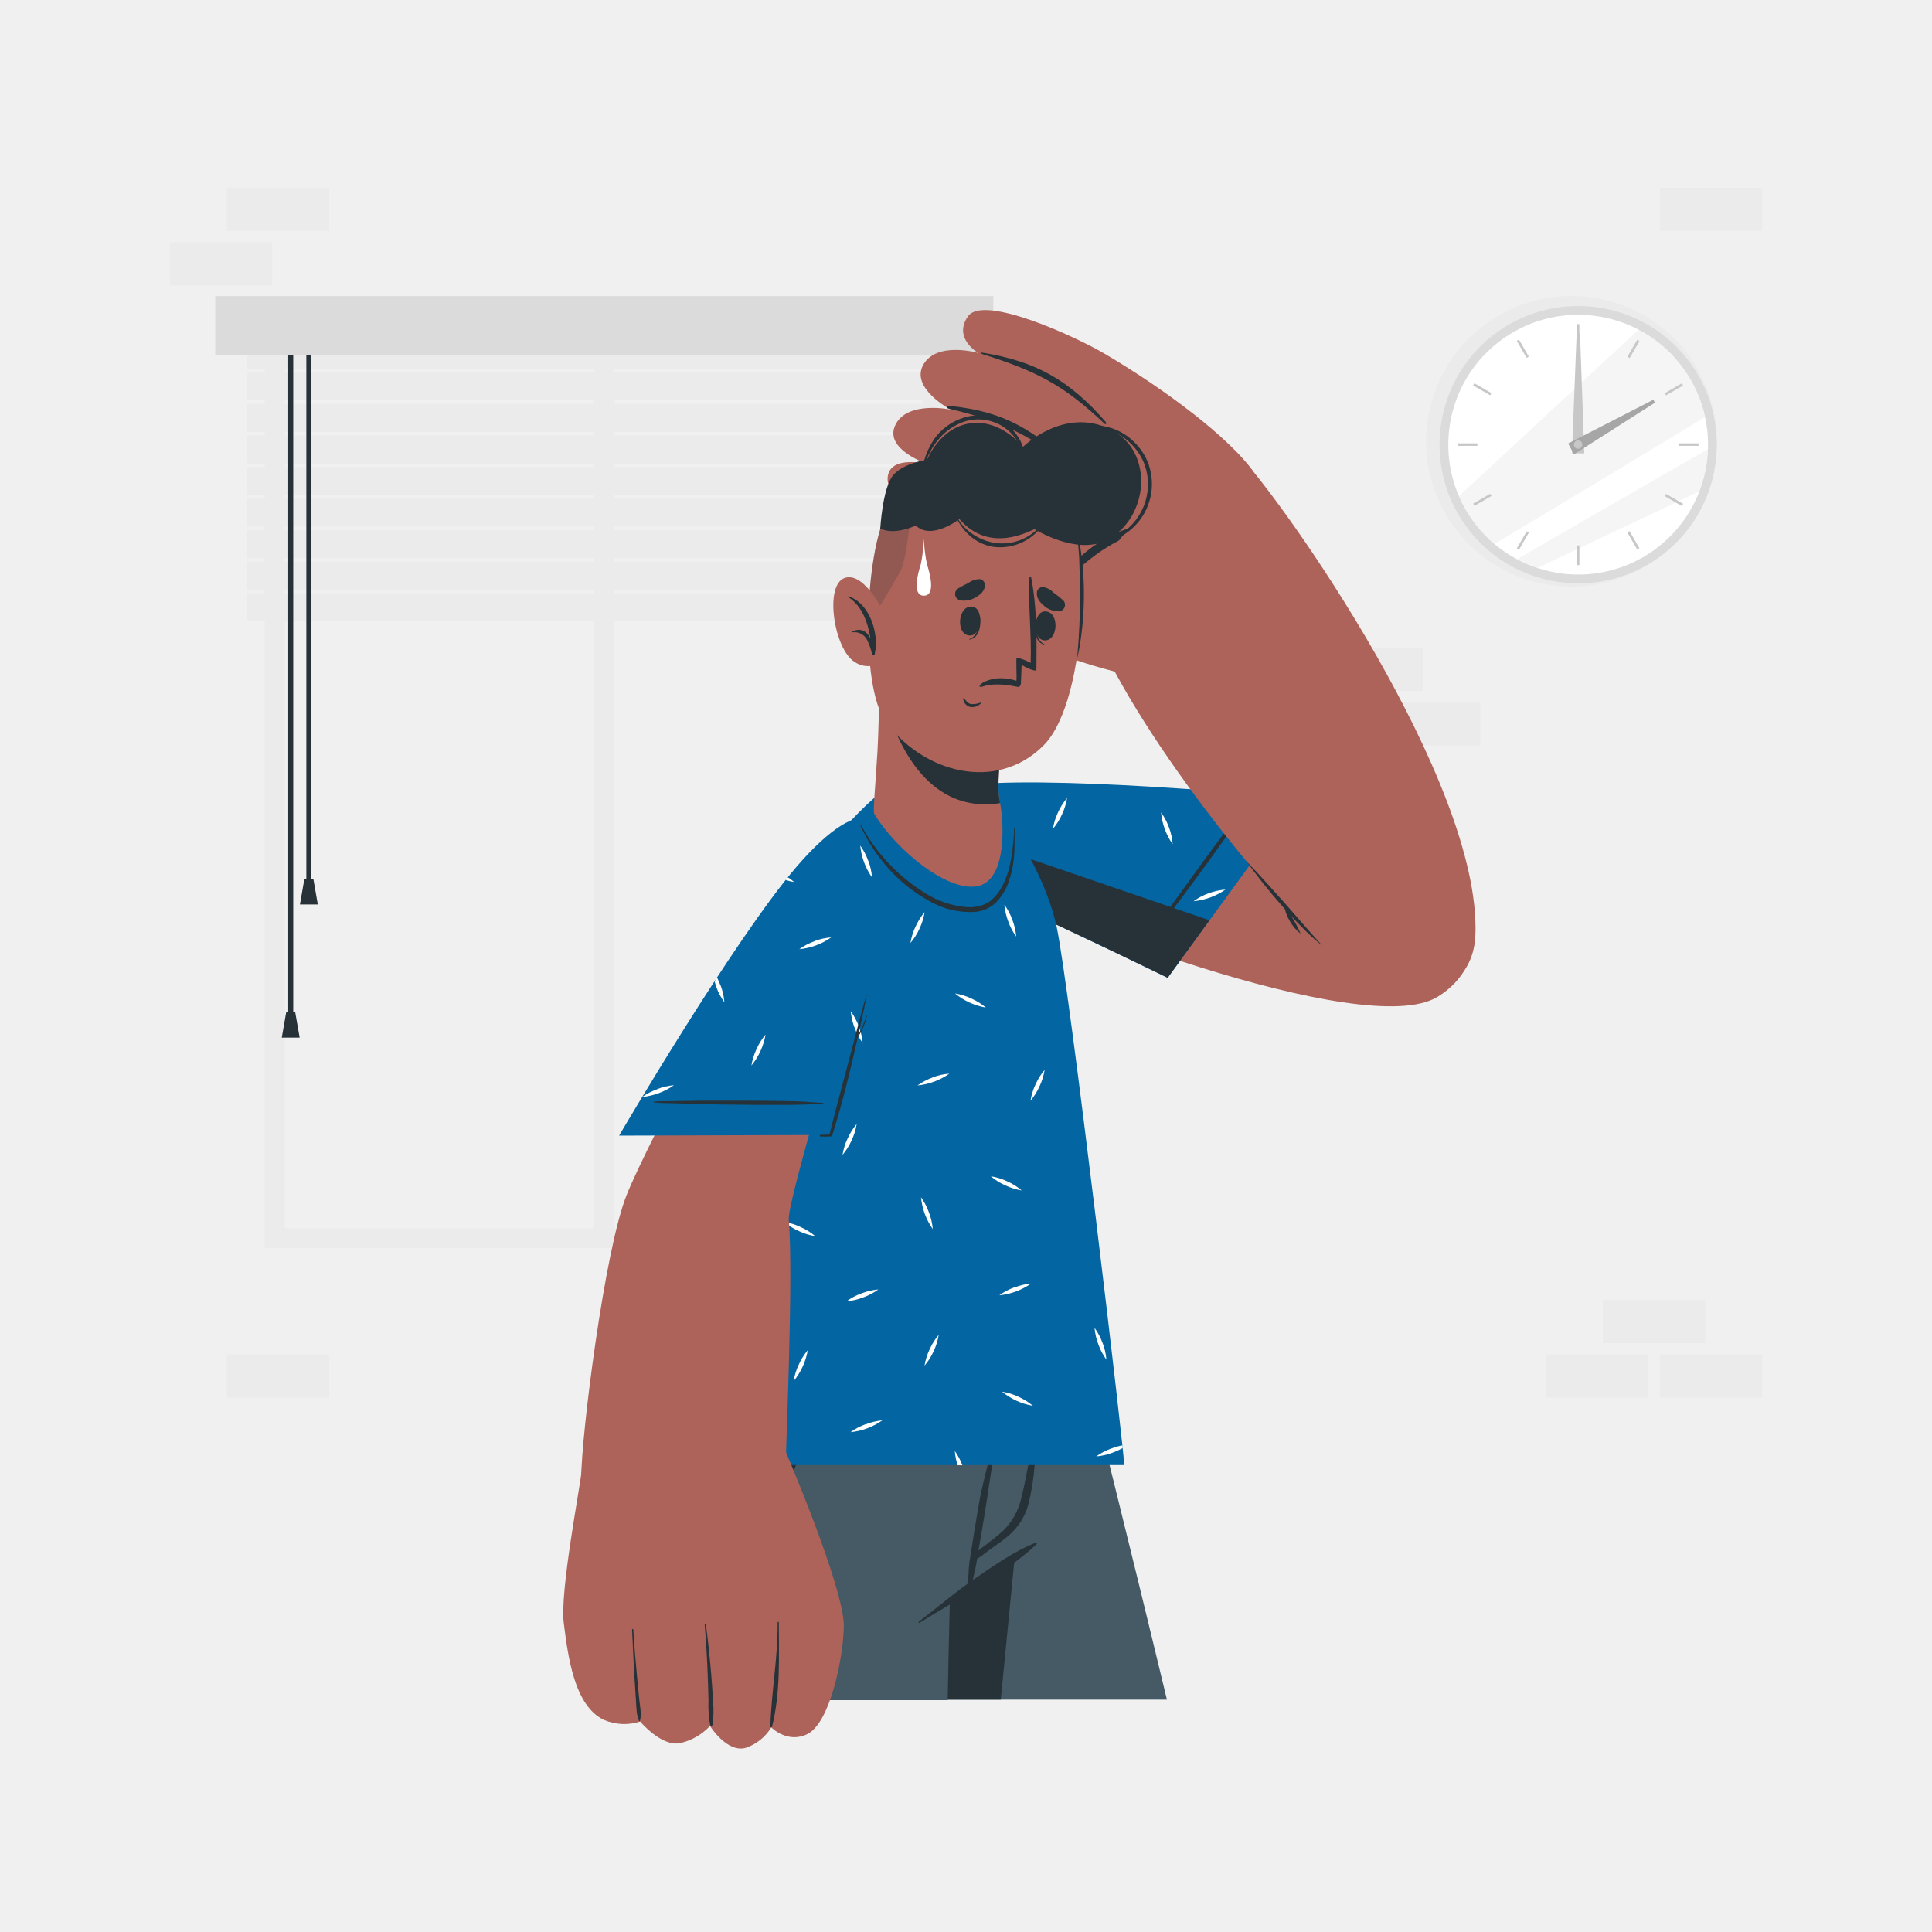
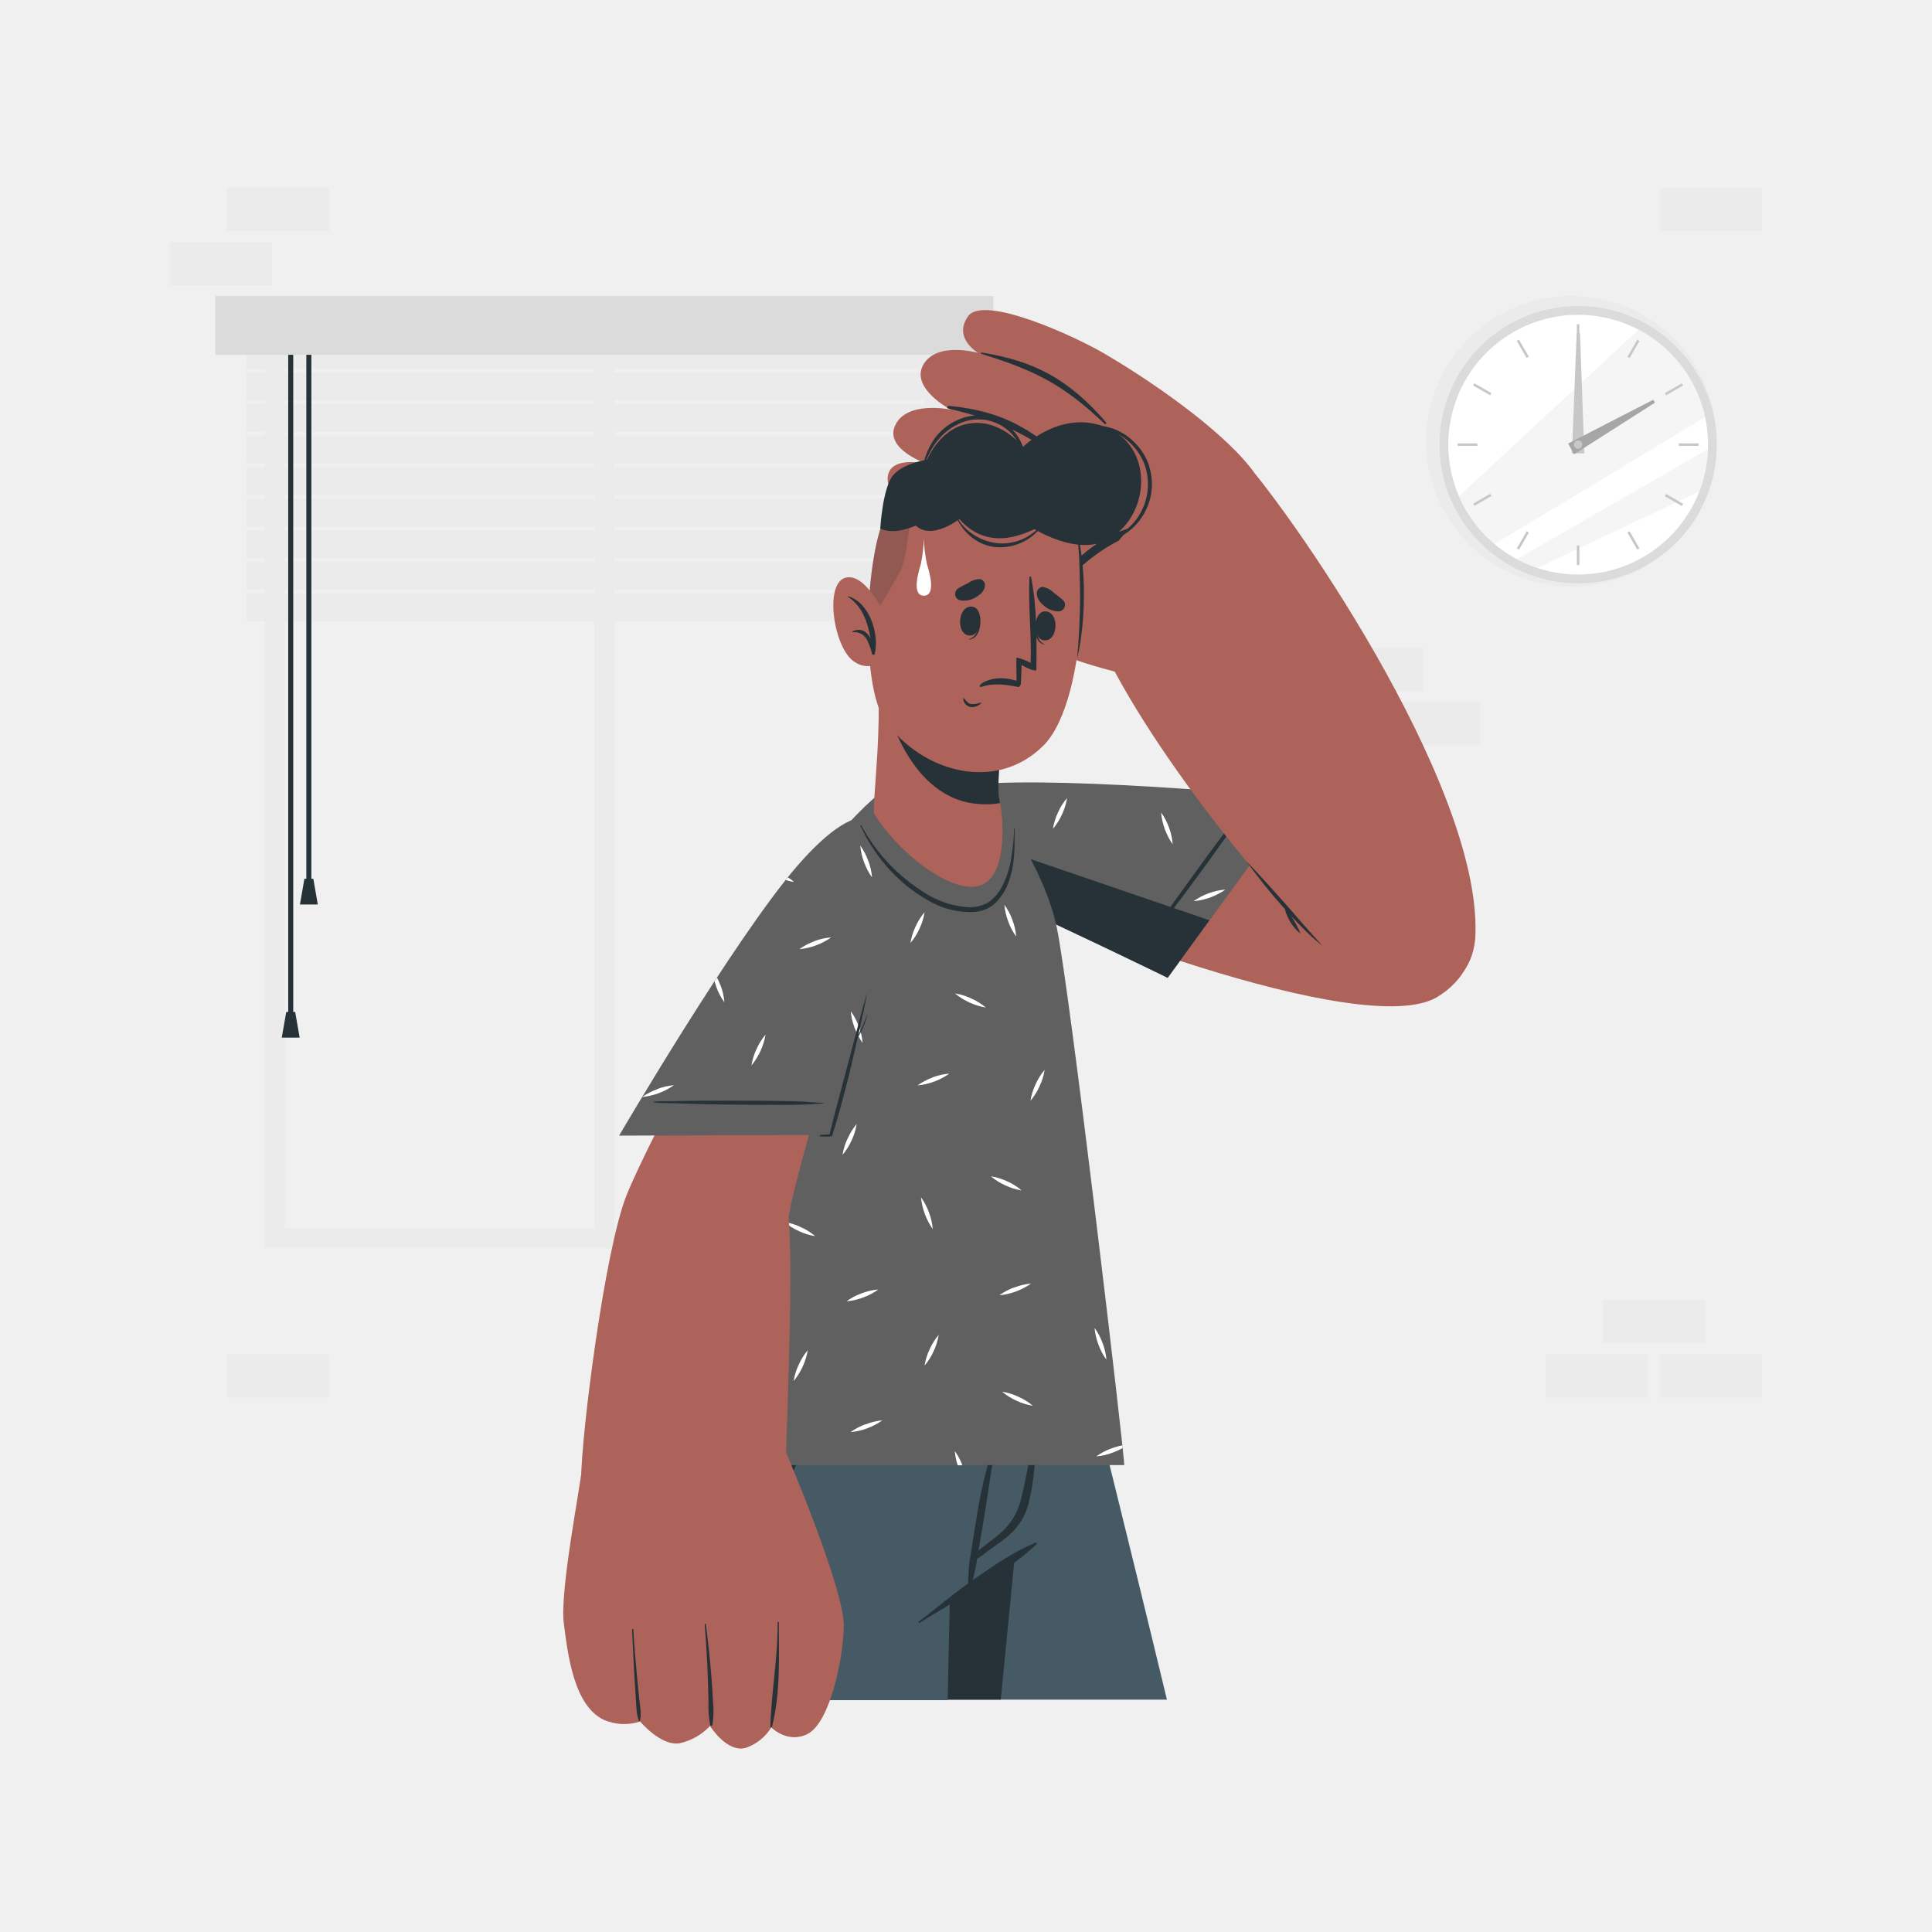
<svg xmlns="http://www.w3.org/2000/svg" viewBox="0 0 500 500">
-   <g id="freepik--background-complete--inject-65">
+   <g id="freepik--background-complete--inject-164">
    <rect x="414.79" y="336.42" width="26.48" height="11.19" transform="translate(856.07 684.03) rotate(180)" style="fill:#ebebeb" />
    <rect x="429.56" y="350.53" width="26.48" height="11.19" transform="translate(885.61 712.25) rotate(180)" style="fill:#ebebeb" />
    <rect x="400.02" y="350.53" width="26.48" height="11.19" transform="translate(826.52 712.25) rotate(180)" style="fill:#ebebeb" />
    <rect x="58.73" y="350.53" width="26.48" height="11.19" transform="translate(143.93 712.25) rotate(180)" style="fill:#ebebeb" />
    <rect x="58.73" y="48.58" width="26.48" height="11.19" transform="translate(143.93 108.34) rotate(180)" style="fill:#ebebeb" />
    <rect x="43.96" y="62.69" width="26.48" height="11.19" transform="translate(114.39 136.56) rotate(180)" style="fill:#ebebeb" />
    <rect x="429.56" y="48.59" width="26.48" height="11.19" transform="translate(885.61 108.36) rotate(180)" style="fill:#ebebeb" />
    <rect x="356.6" y="181.73" width="26.48" height="11.19" style="fill:#ebebeb" />
    <rect x="341.83" y="167.62" width="26.48" height="11.19" style="fill:#ebebeb" />
    <path d="M68.53,77.65H244.25v245.4H68.53ZM239,82.86H73.74v235H239Z" style="fill:#ebebeb" />
    <rect x="153.78" y="84.23" width="5.21" height="236.21" style="fill:#ebebeb" />
    <rect x="63.8" y="88.19" width="185.18" height="7.26" transform="translate(312.78 183.64) rotate(180)" style="fill:#ebebeb" />
    <rect x="63.8" y="96.36" width="185.18" height="7.26" transform="translate(312.78 199.98) rotate(180)" style="fill:#ebebeb" />
    <rect x="63.8" y="104.53" width="185.18" height="7.26" transform="translate(312.78 216.32) rotate(180)" style="fill:#ebebeb" />
    <rect x="63.8" y="112.7" width="185.18" height="7.26" transform="translate(312.78 232.65) rotate(180)" style="fill:#ebebeb" />
    <rect x="63.8" y="120.86" width="185.18" height="7.26" transform="translate(312.78 248.99) rotate(180)" style="fill:#ebebeb" />
    <rect x="63.8" y="129.03" width="185.18" height="7.26" transform="translate(312.78 265.33) rotate(180)" style="fill:#ebebeb" />
    <rect x="63.8" y="137.2" width="185.18" height="7.26" transform="translate(312.78 281.66) rotate(180)" style="fill:#ebebeb" />
    <rect x="63.8" y="145.37" width="185.18" height="7.26" transform="translate(312.78 298) rotate(180)" style="fill:#ebebeb" />
    <rect x="63.8" y="153.54" width="185.18" height="7.26" transform="translate(312.78 314.34) rotate(180)" style="fill:#ebebeb" />
    <rect x="79.28" y="86.72" width="1.3" height="141.29" style="fill:#263238" />
    <polygon points="77.62 234.08 82.25 234.08 81.09 227.43 78.78 227.43 77.62 234.08" style="fill:#263238" />
    <rect x="74.59" y="86.72" width="1.3" height="176.93" style="fill:#263238" />
    <polygon points="72.92 268.54 77.55 268.54 76.39 261.89 74.08 261.89 72.92 268.54" style="fill:#263238" />
    <rect x="55.71" y="76.63" width="201.37" height="15.19" transform="translate(312.78 168.45) rotate(180)" style="fill:#dbdbdb" />
    <circle cx="406.69" cy="114.23" r="37.6" transform="translate(-0.18 227.81) rotate(-31.29)" style="fill:#ebebeb" />
    <circle cx="408.42" cy="115.07" r="35.88" transform="translate(9.03 258.36) rotate(-35.47)" style="fill:#dbdbdb" />
    <circle cx="408.42" cy="115.07" r="33.61" transform="translate(9.08 258.5) rotate(-35.49)" style="fill:#fff" />
    <path d="M441.27,107.94c-15.31,9.27-40.46,24.48-54.52,32.82a33.67,33.67,0,0,1-9.19-12.35l46.5-43.1A33.69,33.69,0,0,1,441.27,107.94Z" style="fill:#ebebeb;opacity:0.5" />
    <path d="M442,116.24a33,33,0,0,1-2.22,10.92L397.86,147a32.71,32.71,0,0,1-5.29-2.28C405.23,137.4,428.37,124.08,442,116.24Z" style="fill:#ebebeb;opacity:0.5" />
    <rect x="408.09" y="83.9" width="0.65" height="5.09" style="fill:#c7c7c7" />
    <rect x="393.78" y="87.73" width="0.65" height="5.09" transform="translate(7.65 209.13) rotate(-30)" style="fill:#c7c7c7" />
    <rect x="383.3" y="98.21" width="0.65" height="5.09" transform="translate(104.54 382.6) rotate(-60)" style="fill:#c7c7c7" />
    <rect x="377.25" y="114.74" width="5.09" height="0.65" style="fill:#c7c7c7" />
    <rect x="381.08" y="129.06" width="5.09" height="0.65" transform="translate(-13.27 209.25) rotate(-30.02)" style="fill:#c7c7c7" />
    <rect x="391.56" y="139.53" width="5.09" height="0.65" transform="translate(76.04 411.36) rotate(-60.02)" style="fill:#c7c7c7" />
    <rect x="408.09" y="141.15" width="0.65" height="5.09" style="fill:#c7c7c7" />
    <rect x="422.4" y="137.31" width="0.65" height="5.09" transform="translate(-13.3 230.09) rotate(-30)" style="fill:#c7c7c7" />
    <rect x="432.88" y="126.83" width="0.65" height="5.09" transform="translate(104.52 439.82) rotate(-59.99)" style="fill:#c7c7c7" />
    <rect x="434.49" y="114.74" width="5.09" height="0.65" style="fill:#c7c7c7" />
    <rect x="430.66" y="100.43" width="5.09" height="0.65" transform="translate(7.71 230.26) rotate(-30.02)" style="fill:#c7c7c7" />
    <rect x="420.18" y="89.95" width="5.09" height="0.65" transform="translate(133.36 411.4) rotate(-60.03)" style="fill:#c7c7c7" />
    <polygon points="408.9 86.2 410.01 117.34 406.82 117.3 408.04 86.19 408.9 86.2" style="fill:#c7c7c7" />
    <polygon points="428.3 104.21 407.35 117.58 405.83 114.78 427.88 103.45 428.3 104.21" style="fill:#a6a6a6" />
    <path d="M409.5,115.07a1.09,1.09,0,1,1-1.08-1.09A1.08,1.08,0,0,1,409.5,115.07Z" style="fill:#c7c7c7" />
  </g>
-   <g id="freepik--Character--inject-65">
+   <g id="freepik--Character--inject-164">
    <path d="M201.15,360l0,.14s0,.06,0,.1,0,.16.05.27l0,.18a3.08,3.08,0,0,1,.07.39c0,.09,0,.18.05.28s.07.42.12.66.15.81.23,1.29l.45,2.44c.05.26.1.54.15.83s.14.78.22,1.19.16.92.25,1.41a0,0,0,0,1,0,0c.06.34.13.69.19,1.05.19,1.07.39,2.21.62,3.43a.29.29,0,0,1,0,.09c.24,1.36.5,2.82.78,4.35.07.4.15.8.23,1.2s.16.84.23,1.26c0,0,0,0,0,0,0,.26.09.53.15.8v0q.57,3.19,1.23,6.76c.15.8.29,1.61.44,2.43.29,1.6.59,3.24.9,4.93.08.39.15.78.21,1.18q.67,3.67,1.39,7.64c.06.27.1.54.15.81.23,1.24.46,2.49.68,3.77a1.59,1.59,0,0,1,.06.3l.33,1.82q.66,3.66,1.36,7.49c.12.63.24,1.27.35,1.92.23,1.29.47,2.59.71,3.9.3,1.63.6,3.27.9,4.94s.6,3.34.91,5c.16.85.31,1.7.47,2.55.18,1,.37,2,.55,3.07H302c-10.66-44.29-19.65-80-19.65-80Z" style="fill:#455a64" />
    <path d="M214.21,370q6.49,35,13.12,70h1.2c-4.59-23.39-9.32-46.74-14-70.1C214.46,369.68,214.18,369.77,214.21,370Z" style="fill:#37474f" />
    <path d="M201.16,360s0,.05,0,.14,0,.06,0,.1,0,.16.05.27l0,.18a3.08,3.08,0,0,1,.07.39c0,.09,0,.18.05.28s.08.42.12.66.15.81.23,1.29c.14.71.28,1.52.45,2.44.05.26.1.54.15.83s.14.78.22,1.19.16.92.25,1.41a0,0,0,0,1,0,0c.06.34.13.69.19,1.05.2,1.07.4,2.21.62,3.43a.29.29,0,0,1,0,.09c.25,1.36.51,2.8.79,4.33.08.4.15.81.22,1.22s.16.84.23,1.26c0,0,0,0,0,0,.06.26.1.53.15.8v0c.39,2.12.8,4.38,1.23,6.76.15.8.29,1.61.44,2.43.3,1.6.6,3.24.9,4.93.08.39.15.78.21,1.18q.69,3.69,1.39,7.64c.06.27.1.54.15.81.23,1.24.46,2.49.68,3.77a1.59,1.59,0,0,1,.06.3l.33,1.82q.67,3.66,1.36,7.49c.12.63.24,1.27.35,1.92.24,1.29.47,2.59.71,3.9.3,1.63.6,3.27.9,4.94s.61,3.34.91,5c.16.85.31,1.7.47,2.55.18,1,.37,2,.56,3.07H259l3.47-35.52.12-1.26.14-1.36h0l.68-6.95h0l.59-6L266.79,360Z" style="fill:#263238" />
    <path d="M152.05,440h93.21c.16-8.58.33-16.88.54-24.71h0c0-.19,0-.38,0-.57,0,0,10.88-6.44,16.74-11.49a20.69,20.69,0,0,0,2.74-2.72s0,0,0,0h0c3.75-4.78,7.51-23.16,15.29-40.45h-114C148.05,396,149.35,424.88,152.05,440Z" style="fill:#455a64" />
    <path d="M268,399.24c-5.55,2.27-10.54,5.76-15.46,9.13-5.11,3.49-9.8,7.53-14.72,11.28-.19.15,0,.46.2.32,5.18-3.31,10.61-6.22,15.74-9.63s10.16-6.53,14.49-10.7C268.42,399.48,268.23,399.14,268,399.24Z" style="fill:#263238" />
    <path d="M268.7,367.17c-.66,3.55-1.53,7.07-2.29,10.6-.72,3.31-1.25,6.68-2.12,10a16.92,16.92,0,0,1-4.64,8.34c-1.3,1.21-2.73,2.28-4.12,3.38-.74.6-1.55,1.17-2.33,1.78.1-.47.19-1,.27-1.43.24-1.35.46-2.69.69-4,.5-3,1-6,1.44-9,.9-5.89,1.73-11.84,3-17.67a.19.19,0,0,0-.37-.1c-1.47,5.78-3.09,11.5-4.36,17.33-.63,2.85-2.87,17-3,18s-.19,2.07-.22,3.1a12.46,12.46,0,0,0,0,3.17.27.27,0,0,0,.49,0h0a12.84,12.84,0,0,0,.9-3.06q.39-1.51.66-3.06c.07-.36.12-.74.17-1.12,1.39-.85,2.69-2,4-2.9s2.82-2,4.15-3.12a16,16,0,0,0,5.07-7.92,57.82,57.82,0,0,0,1.66-10.14c.45-4,.77-8,1.33-12C269.1,367,268.74,366.93,268.7,367.17Z" style="fill:#263238" />
    <path d="M173.85,391.89c1.48-.77,7.25.6,17.74-1.19a12,12,0,0,0,5.66-2.3c2.74-2.23,4.81-5.82,6.46-8.89a45.65,45.65,0,0,0,4.52-11c.05-.24.39-.12.35.1-.39,2.17-.61,4.34-1.18,6.49a40,40,0,0,1-2.17,5.89c-1.59,3.56-3.44,7.38-6.63,9.79-3.35,2.52-8,3-12.08,3.28-2.35.16-11.56-.09-12.79-1.4A.52.52,0,0,1,173.85,391.89Z" style="fill:#263238" />
    <path d="M246.26,224.58C269,237.2,353.12,269.48,372,258c14.07-8.56,12.06-26.93.09-38.78-10.41-10.31-88.41-13.21-110.24-13.81C241.1,204.8,224,212.18,246.26,224.58Z" style="fill:#ad6359" />
-     <path d="M302.19,253.05l33.9-46.51s-58.66-5.71-83.43-3.57c-25.82,2.23-31.11,12.33.06,26.7C283.42,243.82,302.19,253.05,302.19,253.05Z" style="fill:#0365A1" />
+     <path d="M302.19,253.05l33.9-46.51s-58.66-5.71-83.43-3.57c-25.82,2.23-31.11,12.33.06,26.7C283.42,243.82,302.19,253.05,302.19,253.05Z" style="fill:#606060" />
    <path d="M296.47,244.08c.68-1.2,1.53-2.31,2.31-3.44s1.61-2.32,2.41-3.49c1.63-2.36,3.3-4.69,5-7,3.36-4.64,6.7-9.29,10.14-13.87.94-1.26,1.89-2.52,2.87-3.75s2.15-2.53,3.17-3.82c.06-.09.17,0,.12.1-.8,1.17-1.5,2.41-2.29,3.59s-1.64,2.41-2.48,3.59q-2.49,3.51-5,7c-3.34,4.54-6.66,9.1-10.1,13.57l-2.89,3.74c-1,1.3-1.95,2.69-3.07,3.9C296.54,244.22,296.42,244.16,296.47,244.08Z" style="fill:#263238" />
    <path d="M273.8,210.27a15.89,15.89,0,0,0-1.31,4.23,15.44,15.44,0,0,0,2.36-3.75,15.78,15.78,0,0,0,1.31-4.23A15.75,15.75,0,0,0,273.8,210.27Zm12.77,22.08a15.43,15.43,0,0,0-4.23-1.31,17.11,17.11,0,0,0,8,3.66A15.4,15.4,0,0,0,286.57,232.35Zm-35.19-15.84a15.43,15.43,0,0,0-4.23-1.31,17.11,17.11,0,0,0,8,3.66A15.71,15.71,0,0,0,251.38,216.51Zm51.16-2.34a15.67,15.67,0,0,0-2.06-3.92,17.18,17.18,0,0,0,3,8.24A15.2,15.2,0,0,0,302.54,214.17Zm10.28,17a16,16,0,0,0-3.92,2.06,17.18,17.18,0,0,0,8.24-3A15.54,15.54,0,0,0,312.82,231.17Z" style="fill:#fff" />
    <path d="M252.72,229.66c30.7,14.15,49.47,23.39,49.47,23.39L313,238.17l-81.26-27.8C229.41,215.09,235.51,221.73,252.72,229.66Z" style="fill:#263238" />
    <path d="M324.4,122.08c-6.3-8.77-22.35-21-38.38-30.45-7.78-4.61-31.51-15.46-35.5-9.77s2.66,9.49,2.66,9.49-10.71-3.09-14.21,3S246,106,246,106s-11.24-2.37-14.29,4,8.49,10.14,8.49,10.14-10.17-2.64-10.49,3.63c-.38,7.56,18.92,10.31,27.26,15.84,1.9,1.25,36.6,28.16,36.6,28.16Z" style="fill:#ad6359" />
    <path d="M240.34,120.3c14.19,2.07,20,5.42,30.77,14.59.21.18.52-.09.32-.3-9.69-9.93-16.42-15.2-31-15C239.69,119.62,239.67,120.21,240.34,120.3Z" style="fill:#263238" />
    <path d="M245.49,105.75c14.55,3.43,20.92,7,32.87,15.79.16.13.39-.15.23-.29-11-9.59-17.83-14.69-32.82-16.2C245.1,105,244.82,105.6,245.49,105.75Z" style="fill:#263238" />
    <path d="M254.37,91.69c13.84,4.34,21,8,31.5,18a.27.27,0,0,0,.39-.37c-9.71-11.25-18.61-15.84-31.72-18C253.65,91.14,253.49,91.42,254.37,91.69Z" style="fill:#263238" />
    <path d="M299.05,176.41s-17.55-3.87-24.88-7.26-30-26.12-25.37-31.3c6-6.68,21.65,3.86,28.65,10,0,0,13.81-15.47,26.69-10.34S299.05,176.41,299.05,176.41Z" style="fill:#ad6359" />
    <path d="M251.05,136.56c9.85-2.16,18.51,6.52,25.75,12a.82.82,0,0,0,1.31-.36c6.22-6.09,16.78-12.88,25.81-11.17a.21.21,0,0,0,.11-.4c-9.44-3.16-20.35,2.67-26.74,9.78-7.33-5.73-16.4-14.06-26.27-9.94A.05.05,0,0,0,251.05,136.56Z" style="fill:#263238" />
    <path d="M381.84,241.68c-.63,19.43-23.67,18.09-33.62,8.85-23.37-21.67-57.82-65.89-67.16-93.15-3-8.77,32.28-47.31,39.14-40.15C332.39,129.93,383.12,202.25,381.84,241.68Z" style="fill:#ad6359" />
    <path d="M322.66,223c1.72,1.75,3.37,3.54,5,5.35s3.27,3.62,4.89,5.44l4.81,5.51c.79.92,1.6,1.83,2.42,2.74s1.63,1.81,2.45,2.72a54.12,54.12,0,0,1-5.43-4.94c-1.73-1.73-3.38-3.54-5-5.37s-3.2-3.69-4.72-5.61S324.07,225,322.66,223Z" style="fill:#263238" />
    <path d="M332.46,234.42c.82,1.18,1.53,2.33,2.24,3.51.34.59.69,1.18,1,1.79a16.84,16.84,0,0,1,.89,1.92,11,11,0,0,1-2.76-3.21,12,12,0,0,1-.92-1.91A6.81,6.81,0,0,1,332.46,234.42Z" style="fill:#263238" />
-     <path d="M290.94,379.16H156s20.61-128.72,70.33-172.74c6.14-5.44,20-4.2,29,.29,3.23,1.61,14.82,17.82,18.13,33.16S291.3,378.7,290.94,379.16Z" style="fill:#0365A1" />
+     <path d="M290.94,379.16H156s20.61-128.72,70.33-172.74c6.14-5.44,20-4.2,29,.29,3.23,1.61,14.82,17.82,18.13,33.16S291.3,378.7,290.94,379.16Z" style="fill:#606060" />
    <path d="M210.79,243.55a15.5,15.5,0,0,0-3.92,2.06,17.18,17.18,0,0,0,8.24-3.05A15.54,15.54,0,0,0,210.79,243.55Zm65.64,15a1.77,1.77,0,0,0-.17.12l.18,0S276.43,258.54,276.43,258.51Zm-35.06,20.3a16,16,0,0,0-3.92,2.06,17.18,17.18,0,0,0,8.24-3.05A15.54,15.54,0,0,0,241.37,278.81ZM223,334.71a15.54,15.54,0,0,0-3.92,2.07,15.54,15.54,0,0,0,4.32-1,15.71,15.71,0,0,0,3.92-2.07A15.54,15.54,0,0,0,223,334.71Zm-30.87-39a16,16,0,0,0-3.92,2.06,17.18,17.18,0,0,0,8.24-3.05A15.54,15.54,0,0,0,192.17,295.74Zm-27.68,77.74a15.67,15.67,0,0,0-3.92,2.06,17.06,17.06,0,0,0,8.24-3.06A15.55,15.55,0,0,0,164.49,373.48Zm59.59-4.87a15.67,15.67,0,0,0-3.92,2.06,17.06,17.06,0,0,0,8.24-3.06A15.21,15.21,0,0,0,224.08,368.61Zm66.39,5.48a18,18,0,0,0-2.81.8,15.83,15.83,0,0,0-3.92,2.06,15.62,15.62,0,0,0,4.32-1,20,20,0,0,0,2.5-1.14C290.53,374.59,290.51,374.34,290.47,374.09Zm-27.89-40.9a15.67,15.67,0,0,0-3.92,2.06,17.18,17.18,0,0,0,8.24-3.05A15.2,15.2,0,0,0,262.58,333.19ZM224.69,222.72a15.67,15.67,0,0,0-2.06-3.92,17.18,17.18,0,0,0,3.05,8.24A15.2,15.2,0,0,0,224.69,222.72ZM195,373.7a15.5,15.5,0,0,0-2.06-3.92A17.18,17.18,0,0,0,196,378,15.2,15.2,0,0,0,195,373.7Zm-5.92-37.59A15.48,15.48,0,0,0,187,332.2a15.55,15.55,0,0,0,1,4.31,15.37,15.37,0,0,0,2.07,3.92A15.54,15.54,0,0,0,189.08,336.11Zm51.33-22.34a15.83,15.83,0,0,0-2.06-3.92,17.18,17.18,0,0,0,3.05,8.24A15.54,15.54,0,0,0,240.41,313.77Zm-18.16-48.19a15.71,15.71,0,0,0-2.07-3.92,17.06,17.06,0,0,0,3.06,8.24A15.54,15.54,0,0,0,222.25,265.58Zm24.86,110a14.46,14.46,0,0,0,.75,3.63h1.2A15.54,15.54,0,0,0,247.11,375.53Zm38.23-28a15.37,15.37,0,0,0-2.07-3.92,15.92,15.92,0,0,0,1,4.31,15.37,15.37,0,0,0,2.07,3.92A15.47,15.47,0,0,0,285.34,347.54ZM262,238.06a15.48,15.48,0,0,0-2.07-3.91,15.93,15.93,0,0,0,1,4.31,15,15,0,0,0,2.06,3.92A15.54,15.54,0,0,0,262,238.06Zm-10.6-21.55a15.43,15.43,0,0,0-4.23-1.31,17.11,17.11,0,0,0,8,3.66A15.71,15.71,0,0,0,251.38,216.51ZM207.23,317.57a15.34,15.34,0,0,0-4.23-1.32,15.5,15.5,0,0,0,3.76,2.36,15.78,15.78,0,0,0,4.23,1.31A15.46,15.46,0,0,0,207.23,317.57Zm-34.89,35.15a15.43,15.43,0,0,0-4.23-1.31,17.11,17.11,0,0,0,8,3.66A15.4,15.4,0,0,0,172.34,352.72Zm91.22,8.76a15.43,15.43,0,0,0-4.23-1.31,17.11,17.11,0,0,0,8,3.66A15.71,15.71,0,0,0,263.56,361.48Zm-2.9-55.75a15.54,15.54,0,0,0-4.23-1.31,15.1,15.1,0,0,0,3.75,2.35,15.8,15.8,0,0,0,4.23,1.32A15.44,15.44,0,0,0,260.66,305.73Zm-9.28-47.32a15.43,15.43,0,0,0-4.23-1.31,17.11,17.11,0,0,0,8,3.66A15.4,15.4,0,0,0,251.38,258.41Zm-55.6,13.11a15.32,15.32,0,0,0-1.31,4.23,17.2,17.2,0,0,0,3.66-8A15.46,15.46,0,0,0,195.78,271.52Zm44.81,77.68a15.55,15.55,0,0,0-1.32,4.23,15.44,15.44,0,0,0,2.36-3.75,15.78,15.78,0,0,0,1.31-4.23A15.59,15.59,0,0,0,240.59,349.2ZM268,280.63a15.5,15.5,0,0,0-1.31,4.24,15.65,15.65,0,0,0,2.35-3.76,15.43,15.43,0,0,0,1.31-4.23A15.59,15.59,0,0,0,268,280.63ZM206.7,353.2a15.43,15.43,0,0,0-1.31,4.23,17.2,17.2,0,0,0,3.66-8A15.77,15.77,0,0,0,206.7,353.2Zm-35.12-37.56a15.5,15.5,0,0,0-1.31,4.24,15.65,15.65,0,0,0,2.35-3.76,15.43,15.43,0,0,0,1.31-4.23A15.91,15.91,0,0,0,171.58,315.64Zm47.78-21a15.16,15.16,0,0,0-1.31,4.24,16,16,0,0,0,2.35-3.76,15.78,15.78,0,0,0,1.31-4.23A15.59,15.59,0,0,0,219.36,294.67Zm17.57-54.82a15.89,15.89,0,0,0-1.31,4.23,15.44,15.44,0,0,0,2.36-3.75,15.78,15.78,0,0,0,1.31-4.23A15.75,15.75,0,0,0,236.93,239.85Z" style="fill:#fff" />
    <path d="M203.24,383.79c0-7.55,2.19-53.17.89-68.13-.44-5,16.88-60.93,21.35-79.71,4.2-17.62-4.77-25.4-17.94-8.81-10.95,13.8-39.57,67.69-45.35,82.08s-11.8,62.87-11.76,73.12C150.47,390.45,203.21,391.25,203.24,383.79Z" style="fill:#ad6359" />
    <path d="M209,448.75c-5.19,2.61-9.39-1.7-9.39-1.7a12.38,12.38,0,0,1-6.57,5.28c-4.9,1.42-9.29-5.65-9.29-5.65a15.21,15.21,0,0,1-7.82,4.46c-4.83.89-10.26-5.61-10.26-5.61a13.39,13.39,0,0,1-9.35-.41c-7.79-3.67-9.34-16.72-10.41-25s4.25-35.19,4.67-39.95l52.55-5s15.38,35.81,15.25,45.73C218.24,429.3,214.79,445.81,209,448.75Z" style="fill:#ad6359" />
    <path d="M199.8,446.85c2.24-8.87,1.75-17.91,1.76-27a.16.16,0,0,0-.31,0c.09,9-1.61,17.91-1.88,26.9A.22.22,0,0,0,199.8,446.85Z" style="fill:#263238" />
    <path d="M184.39,446.42a24.51,24.51,0,0,0,.13-6.23c-.11-2.21-.26-4.41-.44-6.62q-.53-6.6-1.4-13.19c0-.19-.33-.2-.31,0,.35,4.39.63,8.79.79,13.19.09,2.21.15,4.41.2,6.62a28.15,28.15,0,0,0,.42,6.22A.32.32,0,0,0,184.39,446.42Z" style="fill:#263238" />
    <path d="M165.62,445.34c.46-1.73,0-3.84-.19-5.61-.2-2-.4-4-.58-6-.37-4-.73-8-.95-12,0-.2-.33-.2-.32,0,.21,4.08.36,8.18.61,12.26q.18,3,.39,6c.12,1.71.08,3.85.84,5.42C165.46,445.46,165.59,445.43,165.62,445.34Z" style="fill:#263238" />
-     <path d="M214.71,293.72l-54.49.18s29.77-50.86,46-69.67c16.94-19.61,28.23-18,21.59,15.7C221.3,273.1,214.71,293.72,214.71,293.72Z" style="fill:#0365A1" />
+     <path d="M214.71,293.72l-54.49.18s29.77-50.86,46-69.67c16.94-19.61,28.23-18,21.59,15.7C221.3,273.1,214.71,293.72,214.71,293.72Z" style="fill:#606060" />
    <path d="M195.78,271.52a15.32,15.32,0,0,0-1.31,4.23,17.2,17.2,0,0,0,3.66-8A15.46,15.46,0,0,0,195.78,271.52Zm8.12-44.46-.56.69a12,12,0,0,0,2.17.51A11.4,11.4,0,0,0,203.9,227.06Zm-17.42,28a19.83,19.83,0,0,0-.91-2.06l-.64,1h0c.14.5.3,1,.47,1.47a15.54,15.54,0,0,0,2.07,3.92A15.54,15.54,0,0,0,186.48,255Zm35.77,10.56a15.71,15.71,0,0,0-2.07-3.92,15.54,15.54,0,0,0,1,4.32c.2.51.41,1,.63,1.51.15-.62.3-1.24.46-1.88Zm2.44-42.86a15.67,15.67,0,0,0-2.06-3.92,17.18,17.18,0,0,0,3.05,8.24A15.2,15.2,0,0,0,224.69,222.72Zm-54.62,59.14a16,16,0,0,0-3.88,2l0,0h0a17.21,17.21,0,0,0,8.22-3.05A15.54,15.54,0,0,0,170.07,281.86Zm40.72-38.31a15.5,15.5,0,0,0-3.92,2.06,17.18,17.18,0,0,0,8.24-3.05A15.54,15.54,0,0,0,210.79,243.55Z" style="fill:#fff" />
    <path d="M169.15,285.12c1.37-.15,2.77-.11,4.14-.13l4.24-.08c2.87-.06,5.74-.07,8.6-.06,5.73,0,11.46,0,17.18.11,1.58,0,3.15.07,4.72.14s3.31.27,5,.34c.1,0,.08.15,0,.16-1.42,0-2.84.19-4.26.24s-2.91.08-4.37.09c-2.86,0-5.72,0-8.59,0-5.64-.05-11.28-.08-16.92-.26l-4.72-.16c-1.64-.05-3.33,0-5-.22C169.08,285.26,169.06,285.13,169.15,285.12Z" style="fill:#263238" />
    <path d="M222,268.45a16.57,16.57,0,0,0,2.41-5.83s-.06-.05-.07,0a33.4,33.4,0,0,1-2.2,5.19l.51-2.25c.6-2.73,1.21-5.44,1.68-8.19,0,0-.06-.07-.07,0-1.37,4.66-2.53,9.4-3.79,14.1s-2.54,9.53-3.79,14.3c-.69,2.61-1.38,5.21-2,7.82-.89.08-1.58.05-2.37.12-.21,0-.23.38,0,.4a15.76,15.76,0,0,0,3-.05C218,285.65,220.06,277.05,222,268.45Z" style="fill:#263238" />
    <path d="M222.91,213.65a46.47,46.47,0,0,0,16.22,17.29,23.48,23.48,0,0,0,10.88,3.8,9.75,9.75,0,0,0,5.82-1.23,11.65,11.65,0,0,0,3.77-4.62,23.39,23.39,0,0,0,2.07-6.6,55.53,55.53,0,0,0,.79-7.84c0-.1.15-.08.14,0-.07,2.49.06,5-.2,7.46a25.62,25.62,0,0,1-1.38,6.41,14.68,14.68,0,0,1-3.26,5.24,8.8,8.8,0,0,1-5.63,2.46,21.11,21.11,0,0,1-11.81-2.94,39.84,39.84,0,0,1-9.7-7.57,44,44,0,0,1-7.92-11.78A.12.12,0,1,1,222.91,213.65Z" style="fill:#263238" />
    <path d="M253.43,229.22c-7.7,2.15-21.52-9.19-27.18-18.61-.38-.65.35-7.64.84-16.19.27-5.19.46-11,.25-16.26-.05-1.08,33.49,6.73,33.49,6.73s-2.82,11.21-2.39,20.43a12,12,0,0,0,.31,2.16c0,.1.05.22.07.36C259.65,211.94,260.87,227.14,253.43,229.22Z" style="fill:#ad6359" />
    <path d="M255.42,208.15a20.5,20.5,0,0,0,3.39-.31,2.69,2.69,0,0,0-.06-.36,11.13,11.13,0,0,1-.31-2.16c-.42-9.21,2.38-20.43,2.38-20.43s-27.22-6.34-32.58-6.81C229.51,184.15,235.84,208.51,255.42,208.15Z" style="fill:#263238" />
    <path d="M229.75,132.14c-6,10.74-7.18,45.28-.62,54.47,9.52,13.32,28.71,18.58,40.94,6.31C281.92,181,282.65,136,275,127.27,263.68,114.42,238.64,116.28,229.75,132.14Z" style="fill:#ad6359" />
    <path d="M269.46,135.86a13.09,13.09,0,0,1-11.86,4.66c-4.38-.63-8.77-3.56-10.41-7.77a.11.11,0,0,0-.2.08c1.76,4.49,5.5,8.15,10.45,8.74a13.49,13.49,0,0,0,12.27-5.5C269.83,135.9,269.59,135.7,269.46,135.86Z" style="fill:#263238" />
    <path d="M256.47,107.88c-5.44-1.46-11.4,1.16-14.62,5.63a19.39,19.39,0,0,0-3.32,9.08.11.11,0,0,0,.21,0c.93-5.13,4.14-10.32,8.91-12.66a11.82,11.82,0,0,1,13.61,1.78,12,12,0,0,1,3.66,7.08.24.24,0,0,0,.47-.06A12.24,12.24,0,0,0,256.47,107.88Z" style="fill:#263238" />
    <path d="M297.36,120.43a15.71,15.71,0,0,0-6.89-8.37c-4.45-2.64-9.41-2.14-14.33-1.55a.11.11,0,0,0,0,.21c4.19-.49,8.47-.75,12.37,1.16a15.53,15.53,0,0,1,7.33,7.42,15.15,15.15,0,0,1-5.92,18.92,15.37,15.37,0,0,1-12.11,1.46c-.15,0-.27.19-.1.24a15.46,15.46,0,0,0,19.63-19.49Z" style="fill:#263238" />
    <path d="M227.81,136.78s.6-10.55,3.33-13.78,8.77-4,8.77-4,3.52-8.93,12-9.53c7.64-.54,12.82,6.2,12.82,6.2s10.56-10.51,22.65-4.56c11.48,5.65,10,23.12-1.05,28.72-7.8,3.92-18.55-2.87-18.55-2.87-1,.15-11.43,6.63-19.49-2.63,0,0-7.15,5.6-11.28,1.69C237,136,231.54,138.66,227.81,136.78Z" style="fill:#263238" />
    <path d="M236.45,124.55c-.37,5.22-1.57,20.08-3.47,23.34s-6.43,11.79-8.27,12.39c.2-11.23,2-22.72,5-28.14A24.39,24.39,0,0,1,236.45,124.55Z" style="fill:#263238;opacity:0.2" />
    <path d="M229.52,160.09s-5.42-12.27-10.85-10.54-2.83,18.48,2.5,21.75a6,6,0,0,0,8.45-1.6Z" style="fill:#ad6359" />
    <path d="M219.54,154.33c-.09,0-.14.1-.06.15,3.7,2.42,5.09,6.58,5.81,10.75-.9-1.73-2.37-2.87-4.65-1.84-.12.06,0,.24.07.24a3.64,3.64,0,0,1,3.7,2,17.12,17.12,0,0,1,1.27,3.58c.12.39.8.33.75-.11a.36.36,0,0,0,0-.1C227.53,163.91,225,155.93,219.54,154.33Z" style="fill:#263238" />
    <path d="M253.6,159.5c0-.09-.19.1-.19.2,0,2.33-.42,5-2.56,5.69-.06,0-.06.13,0,.13C253.45,165.25,254,161.71,253.6,159.5Z" style="fill:#263238" />
    <path d="M251.61,157c-3.73-.42-4.31,7.07-.85,7.46S254.74,157.35,251.61,157Z" style="fill:#263238" />
    <path d="M268.19,160.49c0-.09.18.12.17.21-.26,2.32-.16,5,1.88,6,.07,0,.05.14,0,.12C267.68,166.22,267.58,162.64,268.19,160.49Z" style="fill:#263238" />
    <path d="M270.45,158.22c3.76,0,3.47,7.52,0,7.51S267.3,158.22,270.45,158.22Z" style="fill:#263238" />
    <path d="M247.88,152.34c.88-.58,1.79-1,2.72-1.46a5,5,0,0,1,3.06-1,1.6,1.6,0,0,1,1.25,1.49c0,1.5-1.14,2.5-2.38,3.21a5.79,5.79,0,0,1-4.1.77A1.7,1.7,0,0,1,247.88,152.34Z" style="fill:#263238" />
    <path d="M275.11,155.32a30.1,30.1,0,0,0-2.42-1.93,5,5,0,0,0-2.83-1.49,1.6,1.6,0,0,0-1.5,1.24c-.24,1.48.68,2.66,1.77,3.58a5.79,5.79,0,0,0,3.89,1.5A1.69,1.69,0,0,0,275.11,155.32Z" style="fill:#263238" />
    <path d="M254.43,177.64c3-1,6.78-.31,9.16.16.27,0,.55-.54.61-.78v0c0-.09.2-4.92.2-4.92.62.37,3.81,2.08,3.82,1.15.08-7.67.17-16.2-1.37-23.85a.21.21,0,0,0-.42,0c-.37,7.37.56,14.76.3,22.16a13.54,13.54,0,0,0-3.6-1.37c-.26.05.06,5.21-.09,6,0,0-4.58-1.74-8.58.43C253.43,177.19,253,178.1,254.43,177.64Z" style="fill:#263238" />
    <path d="M249.49,180.74c.52.58,1,1.35,1.85,1.48a6,6,0,0,0,2.51-.42.08.08,0,0,1,.09.13,3.1,3.1,0,0,1-3,1,2.45,2.45,0,0,1-1.68-2.15C249.24,180.7,249.42,180.66,249.49,180.74Z" style="fill:#263238" />
    <path d="M239.09,154.16c-3.17,0-1.47-6-.8-8.07a38.32,38.32,0,0,0,.8-6.72,36.4,36.4,0,0,0,.83,6.72C240.58,148.17,242.28,154.16,239.09,154.16Z" style="fill:#fff" />
    <path d="M278.77,170.36c.25-2.75.44-5.49.56-8.24s.21-5.49.19-8.24-.06-5.48-.19-8.23c0-1.37-.14-2.74-.25-4.11s-.24-2.75-.31-4.13a64.54,64.54,0,0,1,1.33,8.18,76.77,76.77,0,0,1,.42,8.3,82.18,82.18,0,0,1-.42,8.29c-.15,1.37-.32,2.74-.52,4.11S279.11,169,278.77,170.36Z" style="fill:#263238" />
    <path d="M217.78,451.47c.07.41.15.82.23,1.24-.07-.41-.15-.83-.22-1.24Z" style="fill:#ebebeb" />
  </g>
</svg>
